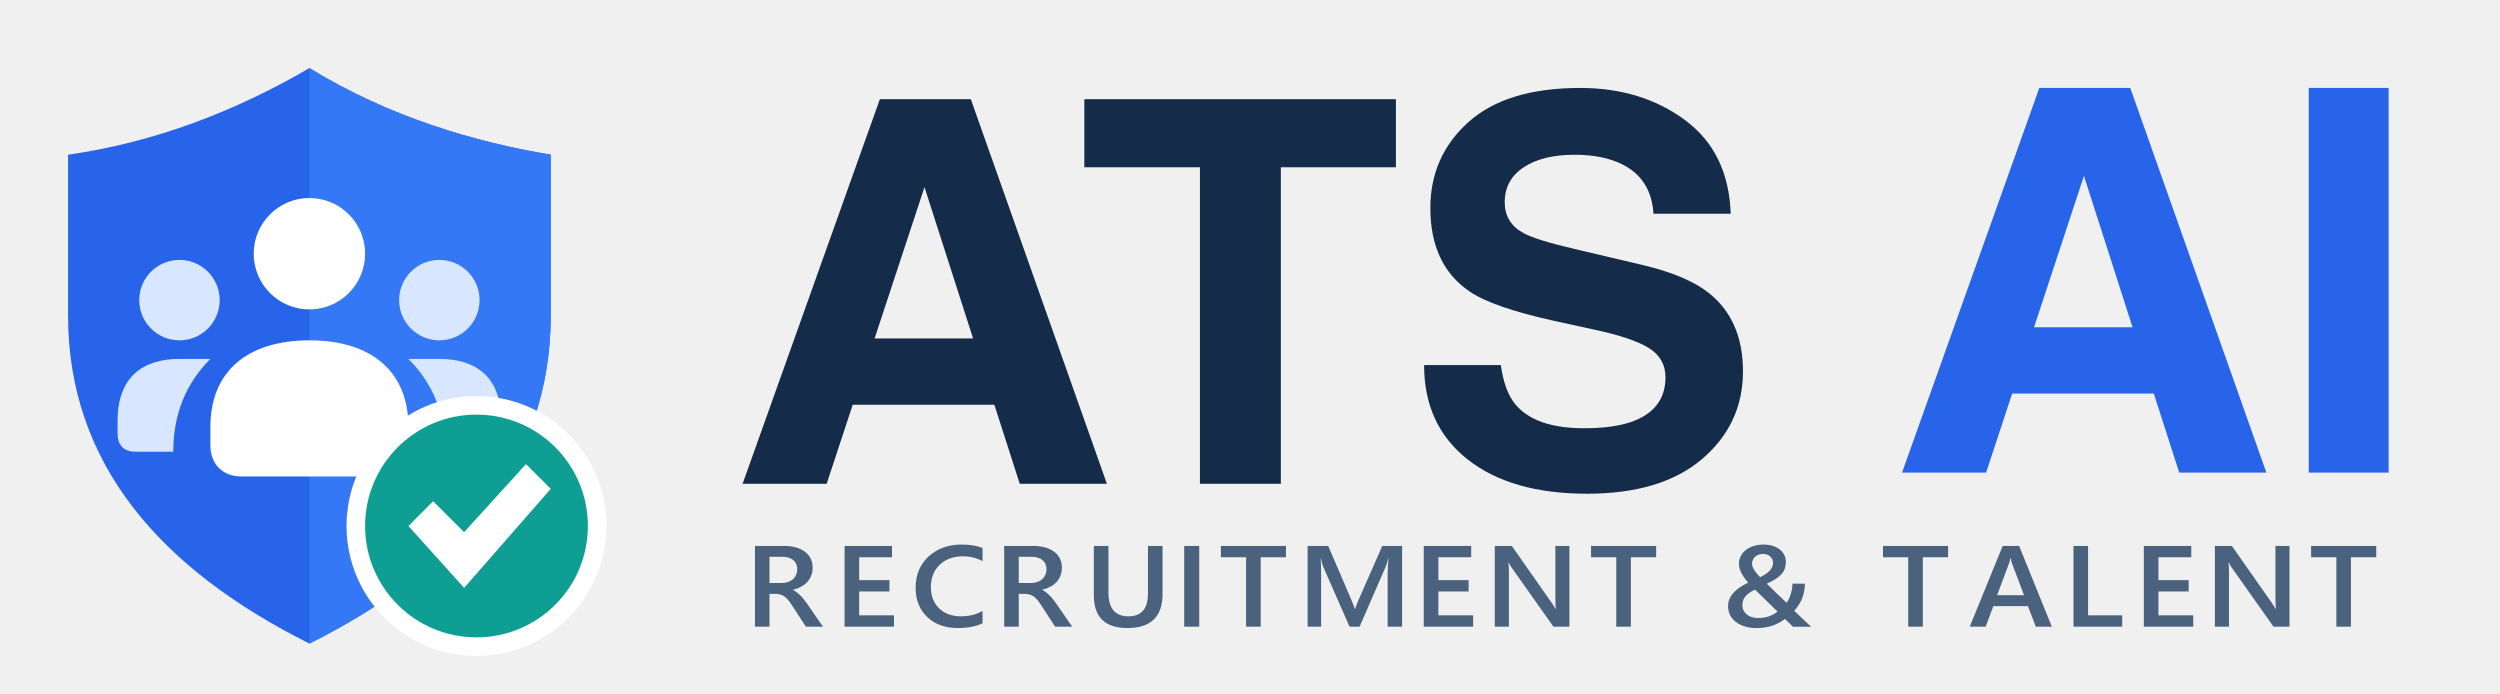
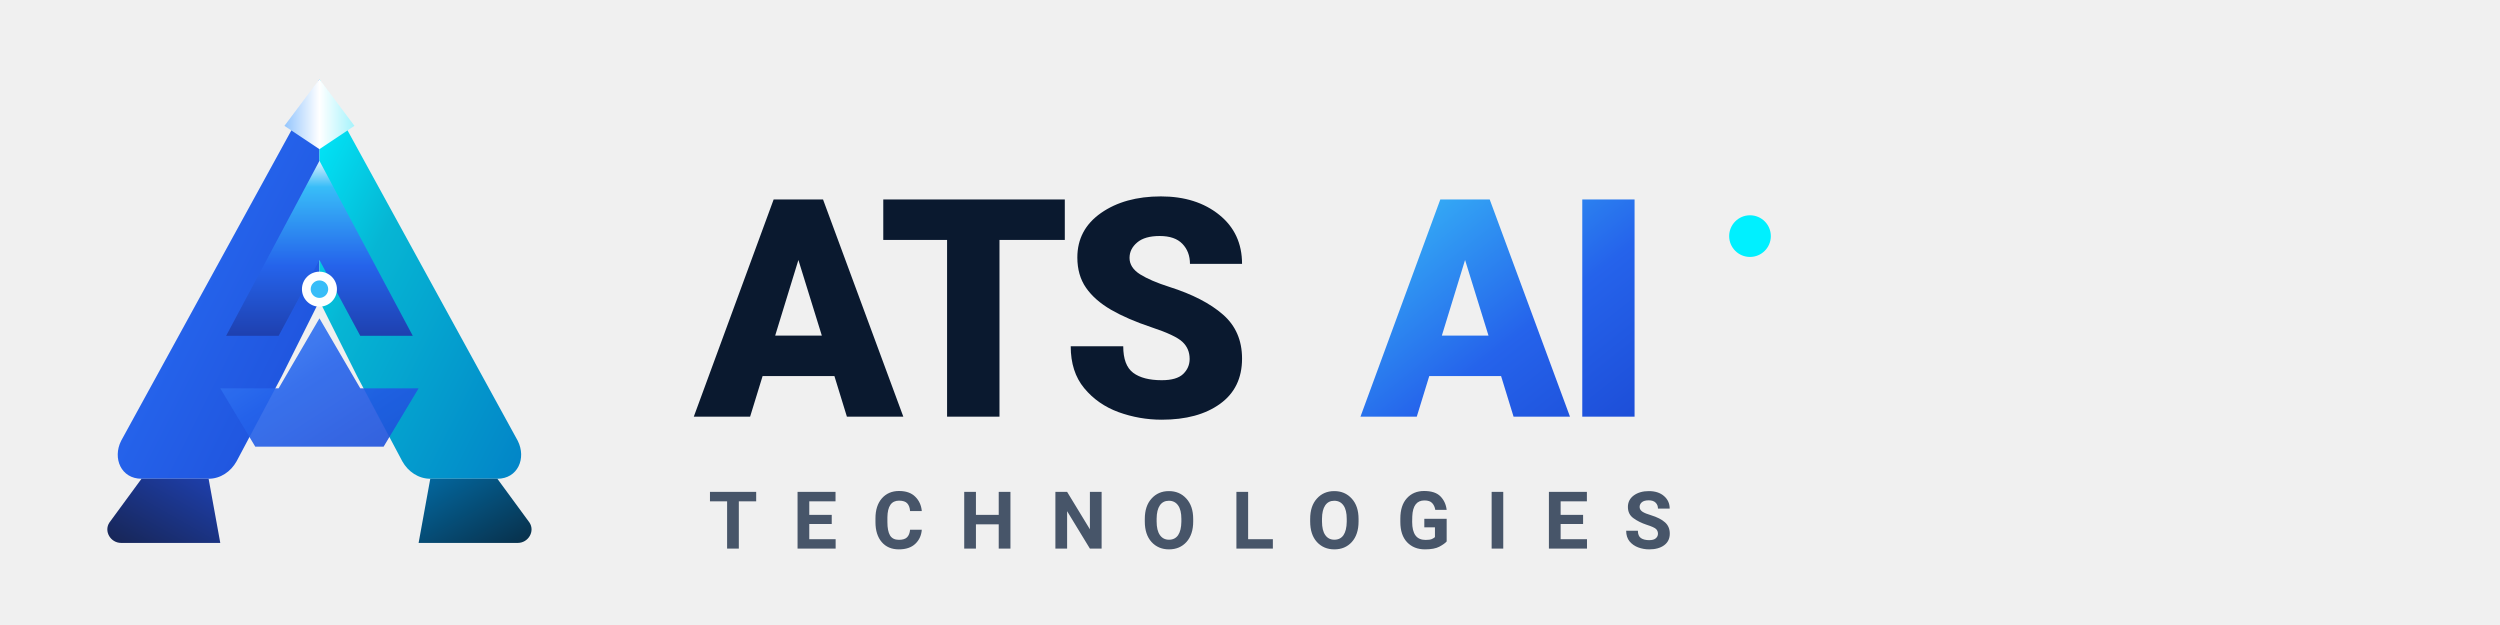
- <svg xmlns="http://www.w3.org/2000/svg" viewBox="0 0 404 112" fill="none">
-   <g transform="translate(0 8)">
-     <path d="M50 3C63 11 77 15 89 17V43C89 67 74 84 50 96C26 84 11 67 11 43V17C25 15 38 10 50 3Z" fill="#2864EA" transform="" fill-rule="evenodd" />
-     <path d="M50 3C63 11 77 15 89 17V43C89 67 74 84 50 96V3Z" fill="#3478F6" transform="" fill-rule="evenodd" />
-     <path d="M50 24A9 9 0 1 1 50 42A9 9 0 1 1 50 24Z" fill="#FFFFFF" transform="" fill-rule="evenodd" />
-     <path d="M29 34A6.5 6.5 0 1 1 29 47A6.5 6.5 0 1 1 29 34ZM71 34A6.5 6.5 0 1 1 71 47A6.5 6.5 0 1 1 71 34Z" fill="#D8E7FF" transform="" fill-rule="evenodd" />
-     <path d="M19 62V60C19 53 23 50 29 50H34C30 54 28 59 28 65H22C20 65 19 64 19 62ZM81 62V60C81 53 77 50 71 50H66C70 54 72 59 72 65H78C80 65 81 64 81 62Z" fill="#D8E7FF" transform="" fill-rule="evenodd" />
-     <path d="M34 64V61C34 52 40 47 50 47C60 47 66 52 66 61V64C66 67 64 69 61 69H39C36 69 34 67 34 64Z" fill="#FFFFFF" transform="" fill-rule="evenodd" />
-     <path d="M98 77A21 21 0 1 1 56 77A21 21 0 1 1 98 77Z" fill="#FFFFFF" transform="" fill-rule="evenodd" />
-     <path d="M95 77A18 18 0 1 1 59 77A18 18 0 1 1 95 77Z" fill="#0E9E94" transform="" fill-rule="evenodd" />
-     <path d="M66 77L70 73L75 78L85 67L89 71L75 87Z" fill="#FFFFFF" transform="" fill-rule="evenodd" />
+ <svg xmlns="http://www.w3.org/2000/svg" viewBox="0 0 360 90" fill="none" width="360" height="90">
+   <g transform="translate(4, 3) scale(0.84)">
+     <defs>
+       <linearGradient id="logo-light-g-left" x1="0%" y1="0%" x2="100%" y2="100%">
+         <stop offset="0%" stop-color="#3B82F6" />
+         <stop offset="45%" stop-color="#2563EB" />
+         <stop offset="100%" stop-color="#1D4ED8" />
+       </linearGradient>
+       <linearGradient id="logo-light-g-right" x1="0%" y1="0%" x2="100%" y2="100%">
+         <stop offset="0%" stop-color="#00F0FF" />
+         <stop offset="35%" stop-color="#06B6D4" />
+         <stop offset="100%" stop-color="#0284C7" />
+       </linearGradient>
+       <linearGradient id="logo-light-g-arrow" x1="50%" y1="100%" x2="50%" y2="0%">
+         <stop offset="0%" stop-color="#1E40AF" />
+         <stop offset="40%" stop-color="#2563EB" />
+         <stop offset="85%" stop-color="#38BDF8" />
+         <stop offset="100%" stop-color="#E0F2FE" />
+       </linearGradient>
+       <linearGradient id="logo-light-g-fold-l" x1="0%" y1="100%" x2="100%" y2="0%">
+         <stop offset="0%" stop-color="#172554" />
+         <stop offset="100%" stop-color="#1E40AF" />
+       </linearGradient>
+       <linearGradient id="logo-light-g-fold-r" x1="100%" y1="100%" x2="0%" y2="0%">
+         <stop offset="0%" stop-color="#082F49" />
+         <stop offset="100%" stop-color="#0369A1" />
+       </linearGradient>
+       <linearGradient id="logo-light-g-crest" x1="0%" y1="0%" x2="100%" y2="0%">
+         <stop offset="0%" stop-color="#93C5FD" />
+         <stop offset="50%" stop-color="#FFFFFF" />
+         <stop offset="100%" stop-color="#A5F3FC" />
+       </linearGradient>
+       <filter id="logo-light-glow" x="-20%" y="-20%" width="140%" height="140%">
+         <feGaussianBlur stdDeviation="2.5" result="blur" />
+         <feComposite in="SourceGraphic" in2="blur" operator="over" />
+       </filter>
+     </defs>
+     <g id="logo-light-group">
+       <path d="M 50 10                 L 16 72                 C 14.5 75 16 78.5 19.5 78.5                 L 31 78.5                 C 33 78.5 34.8 77.3 35.8 75.5                 L 43.5 61                 L 50 48                 L 50 10 Z" fill="url(#logo-light-g-left)" />
+       <path d="M 50 10                 L 84 72                 C 85.5 75 84 78.5 80.5 78.5                 L 69 78.5                 C 67 78.5 65.2 77.3 64.2 75.5                 L 56.5 61                 L 50 48                 L 50 10 Z" fill="url(#logo-light-g-right)" />
+       <path d="M 19.5 78.5                 L 14 86                 C 13 87.5 14.2 89.5 16 89.5                 L 33 89.5                 L 31 78.5 Z" fill="url(#logo-light-g-fold-l)" />
+       <path d="M 80.5 78.5                 L 86 86                 C 87 87.5 85.8 89.5 84 89.5                 L 67 89.5                 L 69 78.5 Z" fill="url(#logo-light-g-fold-r)" />
+       <path d="M 50 24                 L 66 54                 L 57 54                 L 50 41                 L 43 54                 L 34 54 Z" fill="url(#logo-light-g-arrow)" />
+       <path d="M 33 63                 L 43 63                 L 50 51                 L 57 63                 L 67 63                 L 61 73                 L 39 73 Z" fill="url(#logo-light-g-left)" opacity="0.9" />
+       <polygon points="50,10 44,18 50,22 56,18" fill="url(#logo-light-g-crest)" />
+       <circle cx="50" cy="46" r="3" fill="#FFFFFF" />
+       <circle cx="50" cy="46" r="1.5" fill="#38BDF8" />
+     </g>
  </g>
-   <g transform="translate(120 14.21317) scale(1.028134 1.028134)">
-     <path d="M20.749 39.375 L36.232 39.375 L28.595 15.586 Z M21.581 1.764 L35.875 1.764 L57.265 62.221 L43.566 62.221 L39.576 49.793 L17.312 49.793 L13.214 62.221 L-0 62.221 Z M102.69 1.764 L102.69 12.469 L84.602 12.469 L84.602 62.221 L71.887 62.221 L71.887 12.469 L53.717 12.469 L53.717 1.764 Z M119.178 43.559 C119.569 46.32 120.337 48.385 121.481 49.752 C123.575 52.24 127.163 53.484 132.244 53.484 C135.287 53.484 137.758 53.156 139.656 52.5 C143.258 51.242 145.059 48.904 145.059 45.486 C145.059 43.49 144.177 41.945 142.413 40.852 C140.648 39.785 137.85 38.842 134.019 38.021 L127.473 36.586 C121.041 35.164 116.621 33.619 114.215 31.951 C110.141 29.162 108.104 24.801 108.104 18.867 C108.104 13.453 110.097 8.955 114.083 5.373 C118.069 1.791 123.923 -0 131.646 -0 C138.095 -0 143.597 1.688 148.15 5.065 C152.704 8.442 155.091 13.344 155.313 19.77 L143.172 19.77 C142.948 16.133 141.322 13.549 138.294 12.018 C136.276 11.006 133.767 10.5 130.768 10.5 C127.432 10.5 124.769 11.156 122.779 12.469 C120.788 13.781 119.793 15.613 119.793 17.965 C119.793 20.125 120.774 21.738 122.737 22.805 C123.998 23.516 126.675 24.35 130.769 25.307 L141.378 27.809 C146.028 28.902 149.514 30.365 151.835 32.197 C155.439 35.041 157.24 39.156 157.24 44.543 C157.24 50.066 155.105 54.653 150.835 58.304 C146.565 61.954 140.533 63.779 132.739 63.779 C124.78 63.779 118.52 61.981 113.96 58.386 C109.4 54.79 107.119 49.848 107.119 43.559 Z" fill="#142C49" />
-     <path d="M20.749 37.611 L36.232 37.611 L28.595 13.822 Z M21.581 -0 L35.875 -0 L57.265 60.457 L43.566 60.457 L39.576 48.029 L17.312 48.029 L13.214 60.457 L-0 60.457 Z M76.481 60.457 L63.93 60.457 L63.93 -0 L76.481 -0 Z" transform="translate(182.2404 0)" fill="#2864EA" />
+   <g transform="translate(100, 16)">
+     <text x="0" y="44" font-family="system-ui, -apple-system, BlinkMacSystemFont, 'Segoe UI', Roboto, 'Inter', sans-serif" font-size="44" font-weight="850" letter-spacing="-1" fill="#0A192F">
+           ATS
+         </text>
+     <defs>
+       <linearGradient id="logo-light-ai-grad" x1="0%" y1="0%" x2="100%" y2="100%">
+         <stop offset="0%" stop-color="#38BDF8" />
+         <stop offset="60%" stop-color="#2563EB" />
+         <stop offset="100%" stop-color="#1D4ED8" />
+       </linearGradient>
+     </defs>
+     <text x="96" y="44" font-family="system-ui, -apple-system, BlinkMacSystemFont, 'Segoe UI', Roboto, 'Inter', sans-serif" font-size="44" font-weight="850" letter-spacing="-1" fill="url(#logo-light-ai-grad)">
+           AI
+         </text>
+     <circle cx="152" cy="18" r="3" fill="#00F0FF" />
+     <text x="2" y="63" font-family="system-ui, -apple-system, BlinkMacSystemFont, 'Segoe UI', Roboto, 'Inter', sans-serif" font-size="11.5" font-weight="650" letter-spacing="5" fill="#475569">
+           TECHNOLOGIES
+         </text>
  </g>
-   <path d="M9.738 12.814 L7.295 12.814 L5.282 9.439 C5.101 9.129 4.923 8.864 4.75 8.644 C4.578 8.424 4.402 8.244 4.223 8.104 C4.044 7.963 3.85 7.86 3.639 7.796 C3.428 7.731 3.19 7.699 2.927 7.699 L2.083 7.699 L2.083 12.814 L-0 12.814 L-0 0.211 L4.148 0.211 C4.74 0.211 5.285 0.281 5.783 0.422 C6.281 0.563 6.715 0.775 7.084 1.059 C7.453 1.343 7.742 1.698 7.95 2.123 C8.158 2.547 8.262 3.044 8.262 3.612 C8.262 4.058 8.196 4.466 8.064 4.838 C7.932 5.21 7.745 5.542 7.501 5.832 C7.258 6.122 6.965 6.369 6.623 6.574 C6.28 6.779 5.895 6.938 5.467 7.049 L5.467 7.084 C5.695 7.213 5.895 7.355 6.064 7.51 C6.234 7.666 6.396 7.825 6.548 7.989 C6.7 8.153 6.851 8.339 7 8.547 C7.15 8.755 7.315 8.997 7.497 9.272 Z M2.083 1.907 L2.083 6.003 L3.823 6.003 C4.146 6.003 4.443 5.953 4.715 5.854 C4.988 5.754 5.224 5.61 5.423 5.423 C5.622 5.235 5.777 5.007 5.889 4.737 C6 4.468 6.056 4.166 6.056 3.832 C6.056 3.229 5.865 2.757 5.484 2.417 C5.104 2.077 4.556 1.907 3.841 1.907 Z M19.913 12.814 L12.838 12.814 L12.838 0.211 L19.632 0.211 L19.632 1.986 L14.93 1.986 L14.93 5.555 L19.263 5.555 L19.263 7.321 L14.93 7.321 L14.93 11.048 L19.913 11.048 Z M32.602 12.287 C31.653 12.779 30.472 13.025 29.06 13.025 C27.232 13.025 25.767 12.448 24.666 11.294 C23.564 10.14 23.013 8.625 23.013 6.75 C23.013 4.734 23.633 3.105 24.872 1.863 C26.112 0.621 27.678 -0 29.57 -0 C30.789 -0 31.8 0.173 32.602 0.519 L32.602 2.593 C31.753 2.089 30.815 1.837 29.79 1.837 C28.425 1.837 27.319 2.273 26.472 3.146 C25.625 4.02 25.202 5.186 25.202 6.645 C25.202 8.033 25.597 9.139 26.388 9.962 C27.179 10.786 28.22 11.197 29.509 11.197 C30.698 11.197 31.729 10.916 32.602 10.354 Z M45.441 12.814 L42.997 12.814 L40.985 9.439 C40.803 9.129 40.626 8.864 40.453 8.644 C40.28 8.424 40.104 8.244 39.925 8.104 C39.747 7.963 39.552 7.86 39.341 7.796 C39.13 7.731 38.893 7.699 38.629 7.699 L37.785 7.699 L37.785 12.814 L35.702 12.814 L35.702 0.211 L39.851 0.211 C40.443 0.211 40.988 0.281 41.486 0.422 C41.984 0.563 42.417 0.775 42.786 1.059 C43.155 1.343 43.444 1.698 43.652 2.123 C43.86 2.547 43.964 3.044 43.964 3.612 C43.964 4.058 43.898 4.466 43.766 4.838 C43.634 5.21 43.447 5.542 43.204 5.832 C42.961 6.122 42.668 6.369 42.325 6.574 C41.982 6.779 41.597 6.938 41.169 7.049 L41.169 7.084 C41.398 7.213 41.597 7.355 41.767 7.51 C41.937 7.666 42.098 7.825 42.25 7.989 C42.403 8.153 42.553 8.339 42.703 8.547 C42.852 8.755 43.018 8.997 43.199 9.272 Z M37.785 1.907 L37.785 6.003 L39.526 6.003 C39.848 6.003 40.145 5.953 40.418 5.854 C40.69 5.754 40.926 5.61 41.125 5.423 C41.324 5.235 41.48 5.007 41.591 4.737 C41.702 4.468 41.758 4.166 41.758 3.832 C41.758 3.229 41.568 2.757 41.187 2.417 C40.806 2.077 40.258 1.907 39.543 1.907 Z M58.384 7.717 C58.384 11.256 56.709 13.025 53.357 13.025 C50.146 13.025 48.541 11.323 48.541 7.919 L48.541 0.211 L50.632 0.211 L50.632 7.488 C50.632 9.961 51.593 11.197 53.515 11.197 C55.367 11.197 56.293 10.005 56.293 7.62 L56.293 0.211 L58.384 0.211 Z M63.638 12.814 L61.484 12.814 L61.484 0.211 L63.638 0.211 Z M76.063 1.986 L72.442 1.986 L72.442 12.814 L70.35 12.814 L70.35 1.986 L66.738 1.986 L66.738 0.211 L76.063 0.211 Z M92.698 12.814 L90.624 12.814 L90.624 4.658 C90.624 3.99 90.665 3.173 90.747 2.206 L90.712 2.206 C90.583 2.757 90.469 3.152 90.369 3.393 L86.607 12.814 L85.166 12.814 L81.395 3.463 C81.29 3.188 81.179 2.769 81.061 2.206 L81.026 2.206 C81.073 2.71 81.096 3.533 81.096 4.676 L81.096 12.814 L79.163 12.814 L79.163 0.211 L82.107 0.211 L85.421 8.604 C85.673 9.249 85.837 9.729 85.913 10.046 L85.957 10.046 C86.174 9.384 86.349 8.892 86.484 8.569 L89.859 0.211 L92.698 0.211 Z M102.873 12.814 L95.798 12.814 L95.798 0.211 L102.592 0.211 L102.592 1.986 L97.89 1.986 L97.89 5.555 L102.223 5.555 L102.223 7.321 L97.89 7.321 L97.89 11.048 L102.873 11.048 Z M116.661 12.814 L114.376 12.814 L108.355 3.551 C108.203 3.316 108.077 3.073 107.977 2.821 L107.924 2.821 C107.971 3.091 107.995 3.668 107.995 4.553 L107.995 12.814 L105.973 12.814 L105.973 0.211 L108.408 0.211 L114.226 9.255 C114.472 9.63 114.631 9.888 114.701 10.028 L114.736 10.028 C114.677 9.694 114.648 9.129 114.648 8.332 L114.648 0.211 L116.661 0.211 Z M129.086 1.986 L125.465 1.986 L125.465 12.814 L123.373 12.814 L123.373 1.986 L119.761 1.986 L119.761 0.211 L129.086 0.211 Z M148.685 12.823 L147.533 11.602 C147.281 11.824 147.002 12.025 146.694 12.204 C146.386 12.382 146.061 12.533 145.718 12.656 C145.376 12.779 145.02 12.873 144.651 12.938 C144.281 13.002 143.909 13.034 143.534 13.034 C142.902 13.034 142.33 12.952 141.821 12.788 C141.311 12.624 140.876 12.391 140.515 12.089 C140.155 11.788 139.877 11.426 139.68 11.004 C139.484 10.582 139.386 10.113 139.386 9.598 C139.386 8.15 140.347 6.932 142.269 5.941 C141.384 4.846 140.942 3.873 140.942 3.023 C140.942 2.584 141.028 2.18 141.201 1.811 C141.374 1.441 141.615 1.124 141.926 0.857 C142.237 0.59 142.607 0.381 143.038 0.229 C143.468 0.076 143.939 -0 144.448 -0 C144.935 -0 145.376 0.067 145.771 0.202 C146.167 0.337 146.505 0.524 146.786 0.765 C147.068 1.005 147.284 1.291 147.437 1.622 C147.589 1.953 147.665 2.312 147.665 2.698 C147.665 3.079 147.617 3.423 147.52 3.731 C147.424 4.039 147.268 4.327 147.054 4.597 C146.841 4.866 146.559 5.124 146.211 5.37 C145.862 5.616 145.436 5.862 144.932 6.108 C145.395 6.606 145.862 7.102 146.334 7.594 C146.805 8.086 147.284 8.581 147.771 9.079 C147.894 8.892 148.007 8.681 148.109 8.446 C148.212 8.212 148.3 7.966 148.373 7.708 C148.446 7.45 148.503 7.184 148.544 6.908 C148.585 6.633 148.606 6.363 148.606 6.1 L150.39 6.1 C150.39 7.711 149.88 9.12 148.861 10.327 C149.124 10.608 149.457 10.954 149.858 11.364 C150.259 11.774 150.733 12.261 151.278 12.823 Z M145.828 2.856 C145.828 2.663 145.792 2.481 145.718 2.312 C145.645 2.142 145.547 1.994 145.424 1.868 C145.301 1.742 145.157 1.642 144.993 1.569 C144.829 1.496 144.654 1.459 144.466 1.459 C144.22 1.459 143.996 1.496 143.794 1.569 C143.592 1.642 143.419 1.748 143.275 1.885 C143.132 2.023 143.02 2.186 142.941 2.373 C142.862 2.561 142.822 2.769 142.822 2.997 C142.822 3.536 143.206 4.233 143.974 5.089 C145.21 4.456 145.828 3.712 145.828 2.856 Z M146.47 10.459 C145.784 9.75 144.712 8.607 143.253 7.031 C142.609 7.365 142.144 7.723 141.86 8.104 C141.576 8.484 141.434 8.93 141.434 9.439 C141.434 9.75 141.491 10.03 141.605 10.279 C141.719 10.528 141.876 10.74 142.075 10.916 C142.275 11.092 142.51 11.227 142.783 11.32 C143.055 11.414 143.35 11.461 143.666 11.461 C144.768 11.461 145.702 11.127 146.47 10.459 Z M170.903 1.986 L167.282 1.986 L167.282 12.814 L165.19 12.814 L165.19 1.986 L161.578 1.986 L161.578 0.211 L170.903 0.211 Z M185.763 12.814 L183.469 12.814 L182.335 9.606 L177.378 9.606 L176.288 12.814 L174.003 12.814 L178.723 0.211 L181.078 0.211 Z M181.781 7.901 L180.032 2.874 C179.979 2.71 179.924 2.446 179.865 2.083 L179.83 2.083 C179.777 2.417 179.719 2.681 179.654 2.874 L177.923 7.901 Z M195.841 12.814 L188.863 12.814 L188.863 0.211 L190.954 0.211 L190.954 11.048 L195.841 11.048 Z M206.016 12.814 L198.941 12.814 L198.941 0.211 L205.735 0.211 L205.735 1.986 L201.033 1.986 L201.033 5.555 L205.366 5.555 L205.366 7.321 L201.033 7.321 L201.033 11.048 L206.016 11.048 Z M219.804 12.814 L217.519 12.814 L211.498 3.551 C211.346 3.316 211.22 3.073 211.12 2.821 L211.067 2.821 C211.114 3.091 211.138 3.668 211.138 4.553 L211.138 12.814 L209.116 12.814 L209.116 0.211 L211.551 0.211 L217.369 9.255 C217.615 9.63 217.774 9.888 217.844 10.028 L217.879 10.028 C217.82 9.694 217.791 9.129 217.791 8.332 L217.791 0.211 L219.804 0.211 Z M232.229 1.986 L228.608 1.986 L228.608 12.814 L226.516 12.814 L226.516 1.986 L222.904 1.986 L222.904 0.211 L232.229 0.211 Z" transform="translate(122 88) scale(1.128197 1.035738)" fill="#4B627E" />
</svg>
